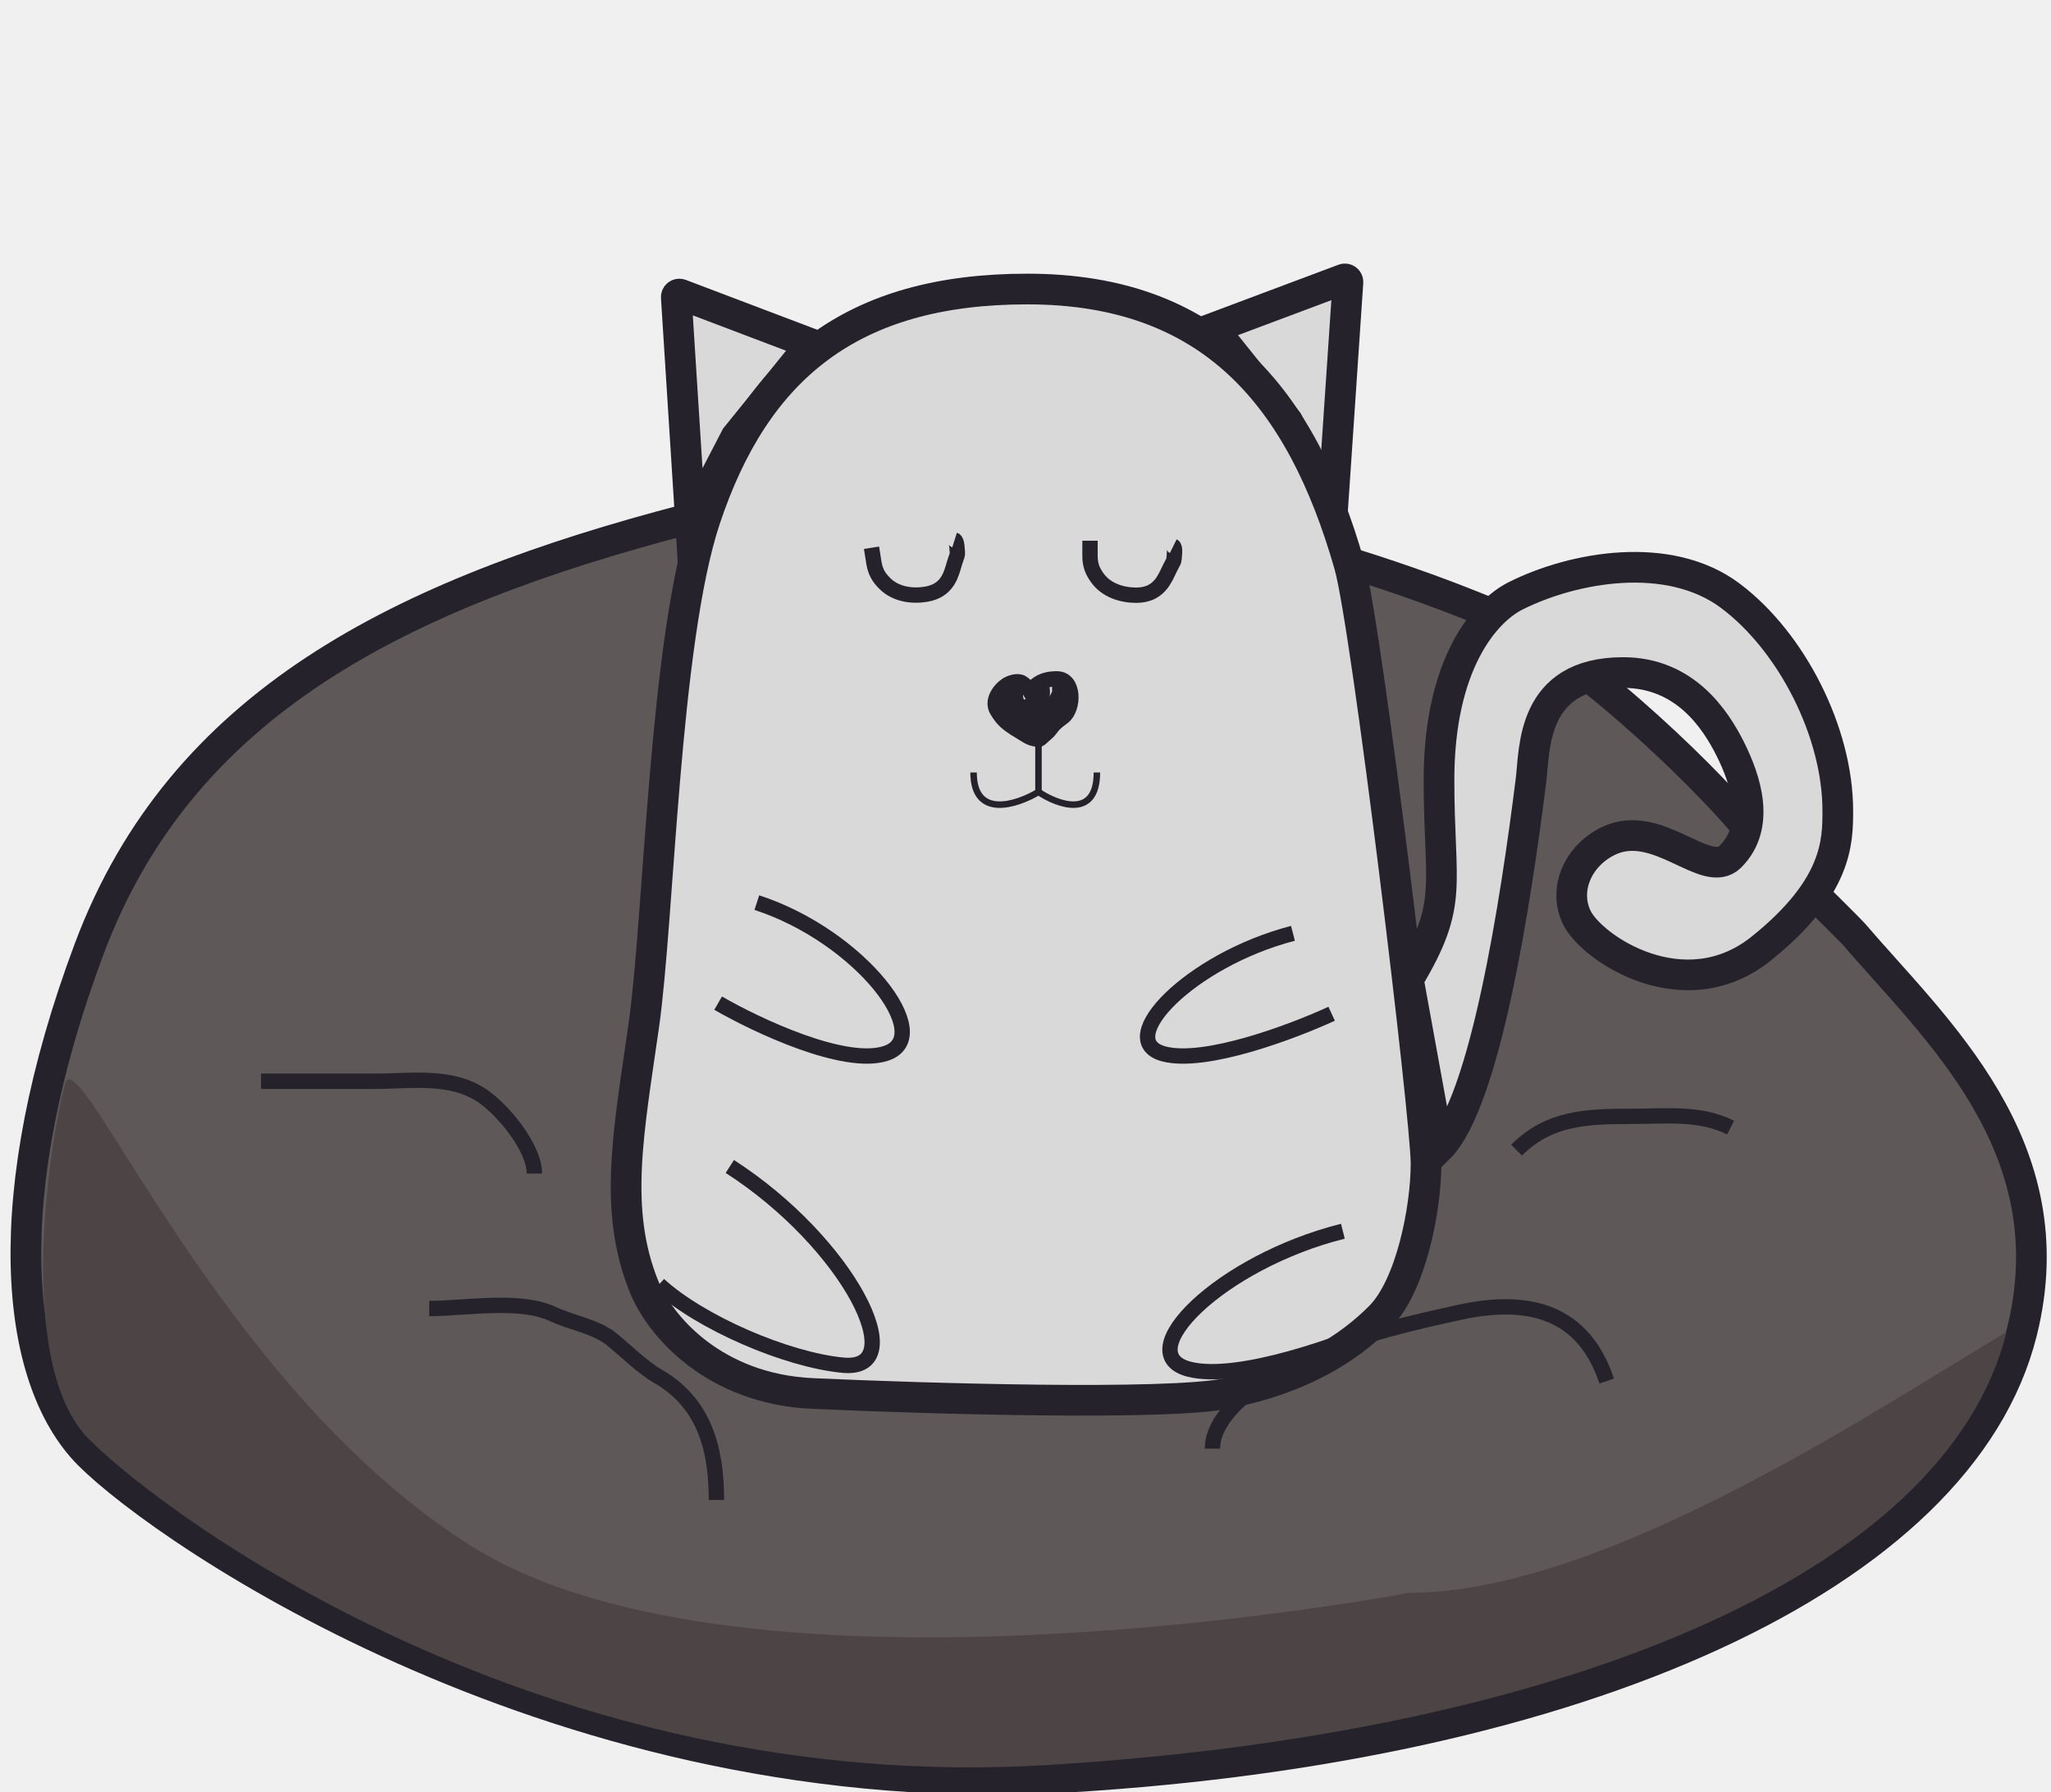
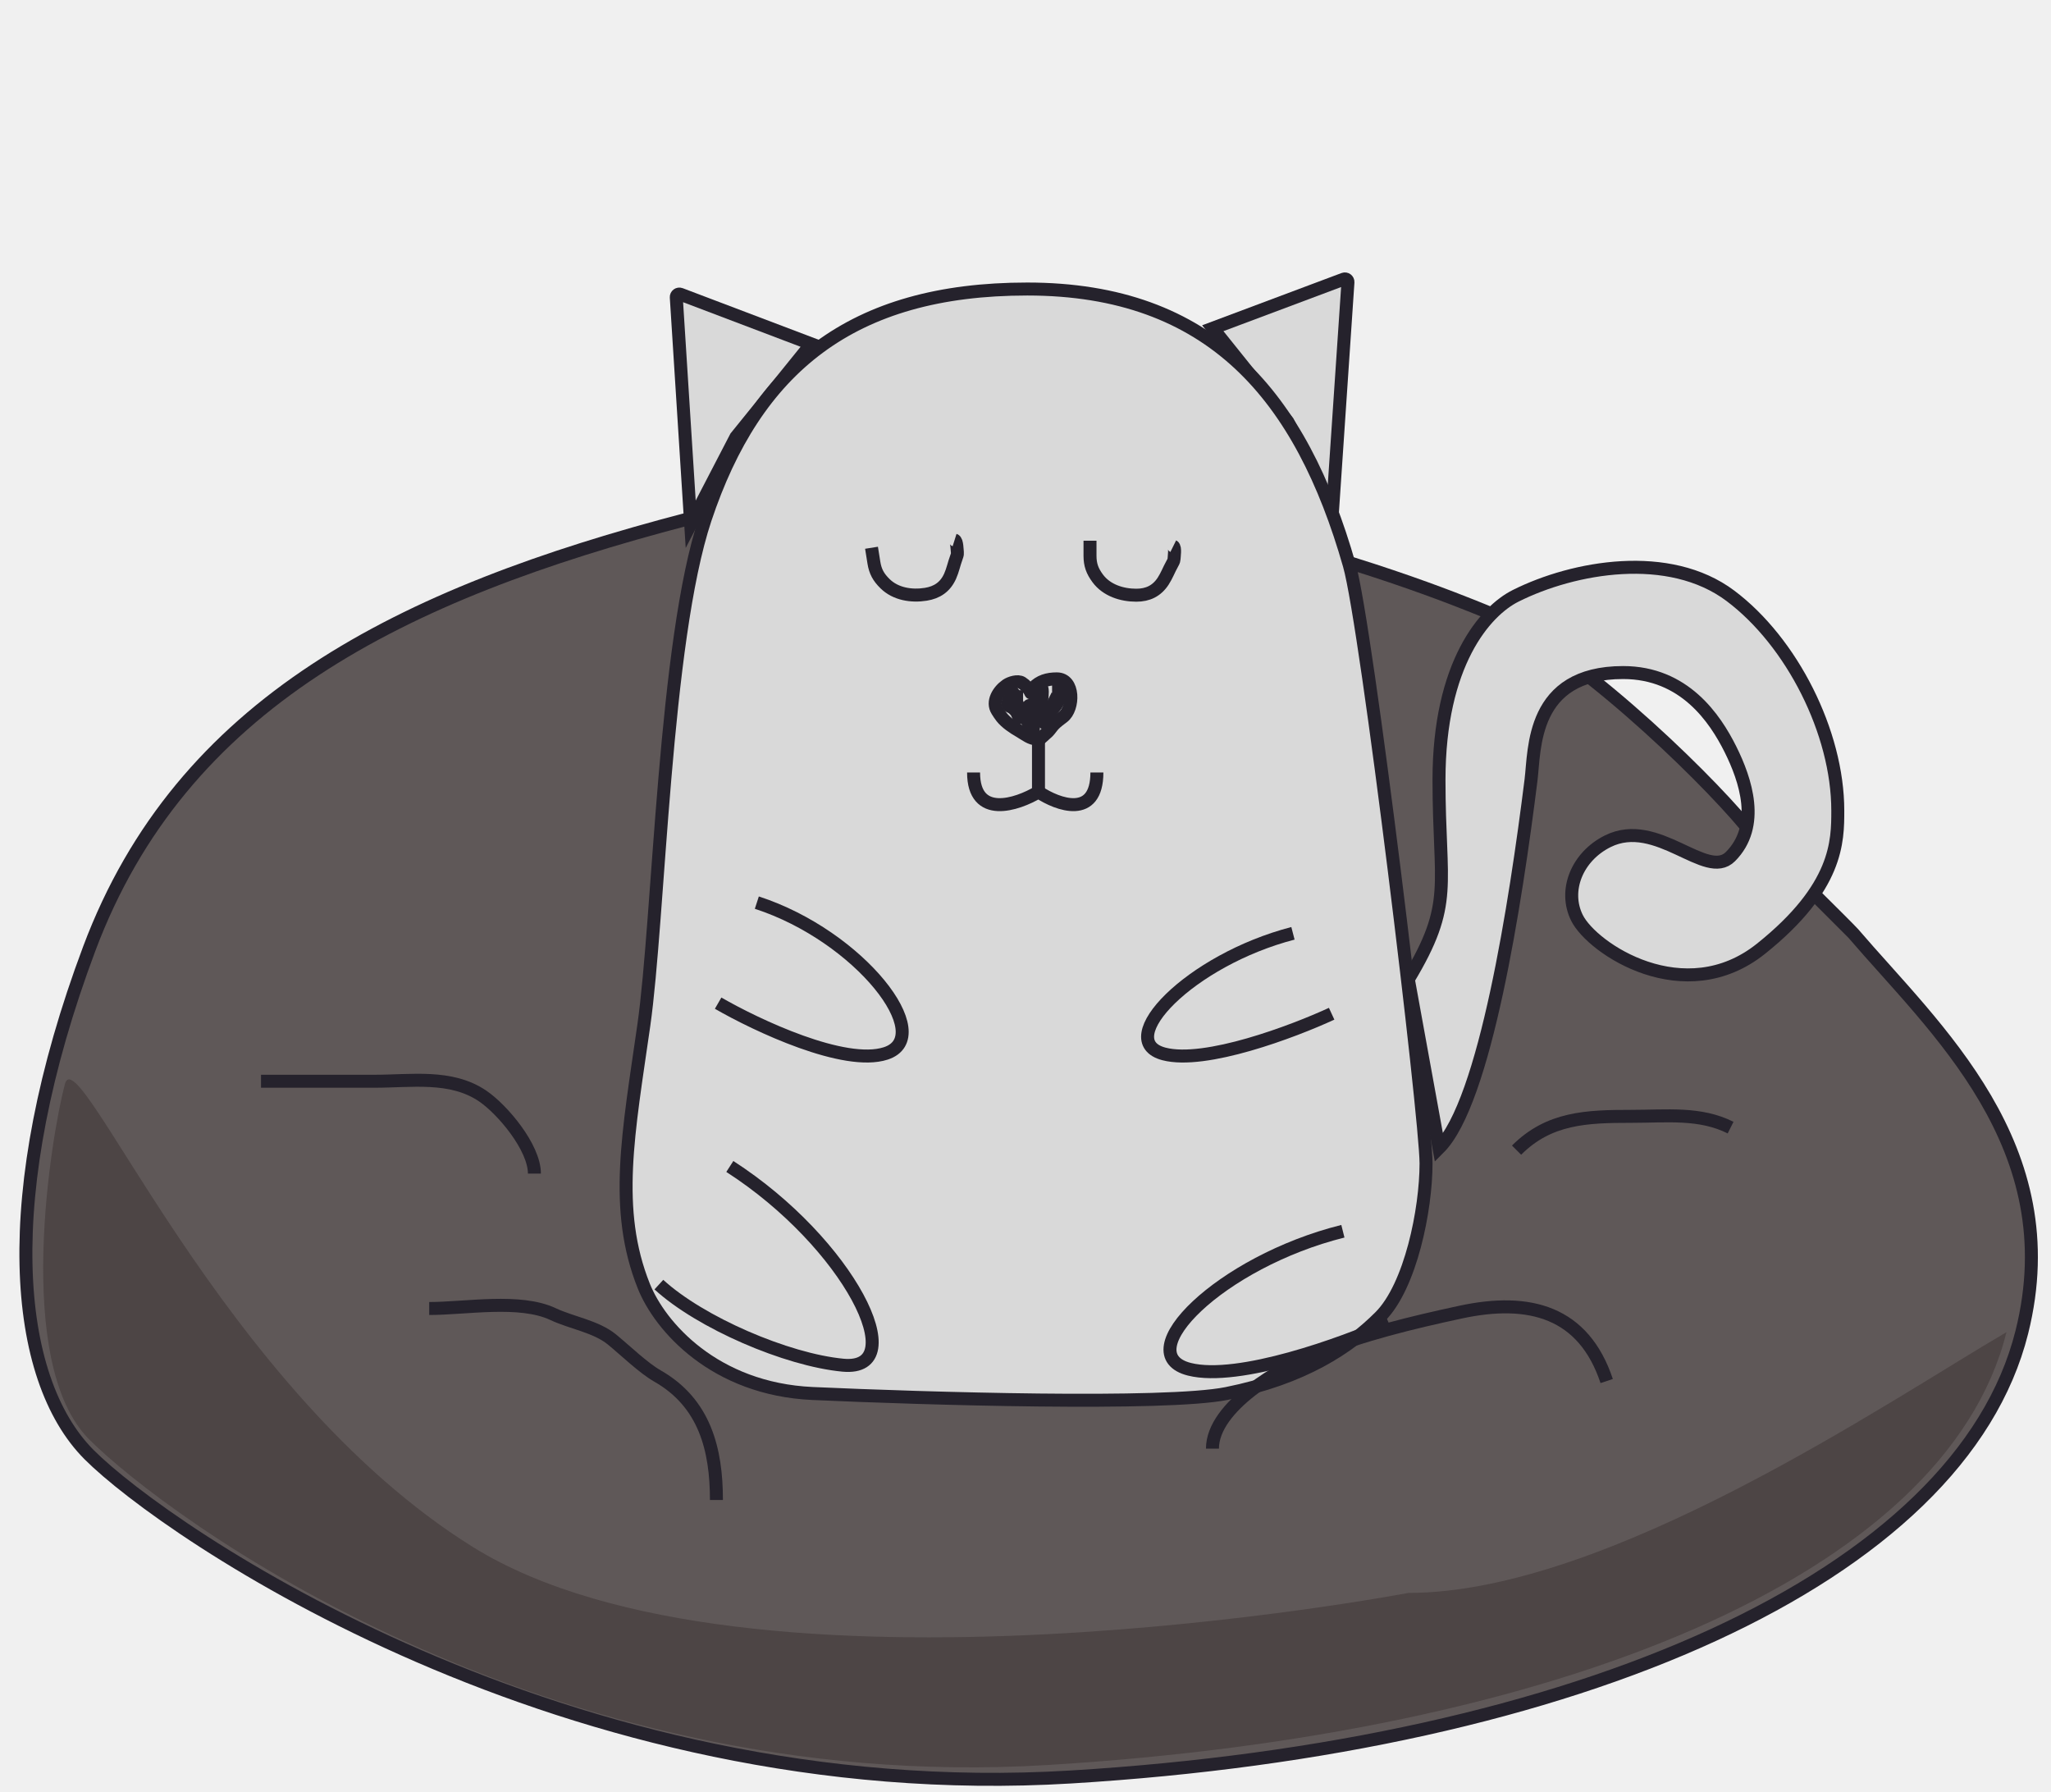
<svg xmlns="http://www.w3.org/2000/svg" width="158" height="138" viewBox="0 0 158 138" fill="none">
  <g clipPath="url(#clip0_1163_32392)">
    <path d="M6.878 112.059C0.97 106.151 -0.211 91.971 6.878 73.066C13.967 54.161 30.806 45.763 52.959 39.984C80.135 32.895 111.057 45.719 114.4 47.073C120.897 49.706 130.942 59.362 134.486 63.615L138.786 67.915C140.71 69.824 142.587 71.687 142.757 71.886C149.023 79.206 159.334 88.286 155.754 102.606C151.028 121.511 121.489 134.508 82.498 136.872C43.507 139.235 12.786 117.967 6.878 112.059Z" fill="#5F5858" />
-     <path d="M134.486 63.615C134.8 63.992 142.406 71.476 142.757 71.886M134.486 63.615L142.757 71.886M134.486 63.615C130.942 59.362 120.897 49.706 114.4 47.073C111.057 45.719 80.135 32.895 52.959 39.984C30.806 45.763 13.967 54.161 6.878 73.066C-0.211 91.971 0.97 106.151 6.878 112.059C12.786 117.967 43.507 139.235 82.498 136.872C121.489 134.508 151.028 121.511 155.754 102.606C159.334 88.286 149.023 79.206 142.757 71.886" stroke="#25222C" stroke-width="2.363" />
-     <path d="M33.065 100.787C35.909 100.787 40.045 100.014 42.609 101.221C44.032 101.89 45.915 102.17 47.141 103.173C48.195 104.036 49.548 105.358 50.66 105.993C54.289 108.067 55.191 111.64 55.191 115.538" stroke="#25222C" stroke-width="1.182" strokeLinecap="round" />
-     <path d="M116.83 88.589C119.328 86.091 122.209 85.986 125.676 85.986C128.407 85.986 130.946 85.668 133.317 86.854" stroke="#25222C" stroke-width="1.182" strokeLinecap="round" />
-     <path d="M103.84 21.735L102.66 39.209L99.202 32.48L93.427 25.282L103.521 21.498C103.682 21.438 103.851 21.564 103.84 21.735Z" fill="#D9D9D9" stroke="#25222C" stroke-width="2.363" />
-     <path d="M52.098 22.901L53.209 40.379L56.694 33.664L62.497 26.488L52.418 22.665C52.257 22.604 52.087 22.729 52.098 22.901Z" fill="#D9D9D9" stroke="#25222C" stroke-width="2.363" />
-     <path d="M94.496 107.334C89.77 108.279 71.259 107.728 62.594 107.334C55.036 106.99 50.838 102.166 49.597 99.063C47.233 93.155 48.415 87.246 49.597 78.975C50.778 70.704 51.173 49.438 54.323 39.984C58.202 28.345 65.583 22.262 79.136 22.262C93.314 22.262 100.235 30.531 103.948 43.53C105.287 48.214 109.856 86.066 109.856 89.61C109.856 93.155 108.675 99.063 106.311 101.426C103.948 103.789 100.404 106.152 94.496 107.334Z" fill="#D9D9D9" stroke="#25222C" stroke-width="2.363" />
-     <path d="M80 61V57" stroke="#25222C" stroke-width="0.5" />
-     <path d="M83.969 41.65C83.969 42.035 83.969 42.419 83.969 42.803C83.969 43.501 84.141 43.979 84.565 44.551C85.248 45.473 86.424 45.846 87.535 45.846C88.423 45.846 89.11 45.52 89.603 44.767C89.881 44.343 90.05 43.877 90.293 43.445C90.346 43.35 90.439 43.188 90.442 43.076C90.448 42.878 90.564 42.16 90.382 42.07" stroke="#25222C" stroke-width="1.182" strokeLinecap="round" />
-     <path d="M67.138 42.191C67.198 42.571 67.258 42.95 67.319 43.329C67.429 44.019 67.674 44.464 68.183 44.962C69.002 45.765 70.223 45.949 71.32 45.774C72.196 45.634 72.824 45.204 73.192 44.383C73.4 43.92 73.493 43.434 73.665 42.969C73.703 42.867 73.77 42.692 73.755 42.581C73.729 42.385 73.731 41.658 73.537 41.597" stroke="#25222C" stroke-width="1.182" strokeLinecap="round" />
-     <path d="M99.604 71.889C91.657 73.953 85.697 80.147 89.67 81.18C92.849 82.006 99.604 79.459 102.584 78.083" stroke="#25222C" stroke-width="1.182" strokeLinecap="round" />
-     <path d="M103.45 94.836C93.997 97.199 86.908 104.288 91.634 105.47C95.415 106.415 103.45 103.501 106.995 101.925" stroke="#25222C" stroke-width="1.182" strokeLinecap="round" />
-     <path d="M58.303 69.525C66.249 72.106 72.21 79.849 68.236 81.139C65.058 82.172 58.303 78.989 55.322 77.268" stroke="#25222C" stroke-width="1.182" strokeLinecap="round" />
-     <path d="M110.854 60.071C110.854 68.342 112.036 69.526 108.491 75.432L110.854 88.431C114.399 84.886 116.762 69.526 117.944 60.071C118.237 57.724 117.944 51.806 125.033 51.803C129.759 51.8 132.122 55.345 133.304 57.71C134.483 60.072 135.667 63.616 133.304 65.981C131.437 67.85 127.665 62.897 123.851 64.8C121.488 65.979 120.431 68.594 121.488 70.707C122.67 73.068 129.759 77.797 135.667 73.07C141.575 68.344 141.575 64.8 141.575 62.437C141.575 56.409 138.03 49.437 133.304 45.893C128.578 42.348 121.244 43.649 116.762 45.892C114.399 47.074 110.854 51.124 110.854 60.071Z" fill="#D9D9D9" stroke="#25222C" stroke-width="2.363" />
-     <path d="M56.222 89.847C65.391 95.752 70.369 105.667 64.94 105.154C60.597 104.744 53.949 101.874 50.757 98.948" stroke="#25222C" stroke-width="1.182" strokeLinecap="round" />
-     <path d="M75 59.5C75 63.1 78.333 62 80 61C81.5 62 84.5 63.1 84.5 59.5" stroke="#25222C" stroke-width="0.5" />
-     <path d="M78.547 56.319C78.968 56.562 79.384 56.918 79.883 56.918C79.95 57.052 80.155 56.884 80.217 56.822C80.375 56.664 80.561 56.526 80.718 56.369C80.899 56.188 81.036 55.955 81.219 55.773C81.412 55.58 81.668 55.39 81.89 55.224C82.745 54.582 82.79 52.289 81.412 52.289C80.697 52.289 80.091 52.46 79.596 52.984C79.551 53.032 79.462 53.13 79.453 53.196C79.446 53.252 79.424 53.41 79.403 53.358C79.288 53.07 78.985 52.762 78.727 52.597C78.412 52.394 77.803 52.593 77.537 52.777C76.921 53.2 76.384 54.054 76.826 54.744C76.934 54.913 77.038 55.08 77.163 55.237C77.507 55.672 78.073 56.046 78.547 56.319Z" stroke="#25222C" stroke-width="1.182" strokeLinecap="round" />
-     <path d="M78.814 53.663C78.674 53.663 78.534 53.663 78.393 53.663C78.266 53.663 78.237 53.813 78.192 53.909C78.167 53.962 78.179 54.033 78.179 54.09C78.179 54.268 78.183 54.453 78.237 54.625C78.292 54.802 78.366 54.971 78.446 55.138C78.461 55.171 78.483 55.28 78.532 55.286C78.692 55.303 78.379 54.915 78.354 54.886C78.243 54.754 78.113 54.598 77.967 54.502C77.898 54.456 77.813 54.435 77.745 54.39C77.488 54.218 77.756 53.831 77.885 53.674C77.953 53.591 77.98 53.455 78.067 53.386C78.094 53.364 78.257 53.888 78.273 53.94C78.432 54.461 78.758 55.016 79.216 55.333C79.357 55.43 79.518 55.574 79.679 55.633C79.851 55.697 79.54 55.508 79.501 55.479C79.354 55.372 79.19 55.259 79.06 55.132C79.03 55.103 78.965 55.006 78.921 55.006C78.886 55.006 78.958 55.187 78.966 55.202C79.03 55.339 79.094 55.476 79.169 55.607C79.222 55.7 79.252 55.815 79.329 55.892C79.402 55.965 79.5 56.103 79.59 56.151C79.635 56.175 79.6 55.944 79.599 55.936C79.563 55.666 79.487 55.401 79.427 55.136C79.371 54.891 79.355 54.629 79.284 54.39C79.231 54.206 79.504 54.605 79.53 54.648C79.55 54.681 79.685 54.977 79.742 54.977C79.822 54.977 79.778 54.275 79.778 54.204C79.778 54.086 79.757 53.947 79.796 53.833C79.822 53.759 79.831 53.985 79.851 54.06C79.925 54.335 80.01 54.607 80.107 54.873C80.173 55.054 80.176 54.582 80.178 54.559C80.216 54.142 80.295 53.706 80.295 53.287C80.295 53.205 80.285 53.132 80.273 53.052C80.253 52.911 80.21 53.15 80.201 53.192C80.085 53.771 80.225 54.397 80.225 54.985C80.225 55.016 80.206 55.142 80.248 55.145C80.31 55.148 80.342 55.098 80.366 55.051" stroke="#25222C" stroke-width="1.182" strokeLinecap="round" />
-     <path d="M81.048 53.125C81.159 53.125 81.407 53.071 81.505 53.127C81.54 53.147 81.584 53.311 81.588 53.349C81.6 53.464 81.589 53.585 81.589 53.701C81.589 53.951 81.409 54.266 81.249 54.452C81.155 54.561 81.065 54.674 80.967 54.78C80.922 54.828 80.841 54.888 80.813 54.95C80.761 55.066 80.72 55.18 80.656 55.293C80.613 55.37 80.529 55.515 80.481 55.591C80.476 55.6 80.403 55.731 80.426 55.638C80.448 55.551 80.478 55.466 80.507 55.382C80.541 55.285 80.58 55.197 80.643 55.118C80.694 55.054 80.699 54.882 80.719 54.805C80.775 54.585 80.813 54.39 80.813 54.159C80.813 54.085 80.854 53.815 80.79 53.783" stroke="#25222C" stroke-width="1.182" strokeLinecap="round" />
-     <path d="M93.402 111.58C93.402 108.323 98.699 105.311 101.405 104.228C105.051 102.77 108.694 101.892 112.492 101.071C117.863 99.91 122.004 101.069 123.772 106.374" stroke="#25222C" stroke-width="1.182" strokeLinecap="round" />
-     <path d="M20.108 83.283C23.028 83.283 25.948 83.283 28.868 83.283C31.684 83.283 34.749 82.767 37.185 84.422C38.698 85.449 41.169 88.368 41.169 90.398" stroke="#25222C" stroke-width="1.182" strokeLinecap="round" />
+     <path d="M134.486 63.615C134.8 63.992 142.406 71.476 142.757 71.886M134.486 63.615L142.757 71.886M134.486 63.615C130.942 59.362 120.897 49.706 114.4 47.073C111.057 45.719 80.135 32.895 52.959 39.984C30.806 45.763 13.967 54.161 6.878 73.066C-0.211 91.971 0.97 106.151 6.878 112.059C12.786 117.967 43.507 139.235 82.498 136.872C121.489 134.508 151.028 121.511 155.754 102.606C159.334 88.286 149.023 79.206 142.757 71.886" stroke="#25222C" strokeWidth="2.363" />
+     <path d="M33.065 100.787C35.909 100.787 40.045 100.014 42.609 101.221C44.032 101.89 45.915 102.17 47.141 103.173C48.195 104.036 49.548 105.358 50.66 105.993C54.289 108.067 55.191 111.64 55.191 115.538" stroke="#25222C" strokeWidth="1.182" strokeLinecap="round" />
+     <path d="M116.83 88.589C119.328 86.091 122.209 85.986 125.676 85.986C128.407 85.986 130.946 85.668 133.317 86.854" stroke="#25222C" strokeWidth="1.182" strokeLinecap="round" />
+     <path d="M103.84 21.735L102.66 39.209L99.202 32.48L93.427 25.282L103.521 21.498C103.682 21.438 103.851 21.564 103.84 21.735Z" fill="#D9D9D9" stroke="#25222C" strokeWidth="2.363" />
+     <path d="M52.098 22.901L53.209 40.379L56.694 33.664L62.497 26.488L52.418 22.665C52.257 22.604 52.087 22.729 52.098 22.901Z" fill="#D9D9D9" stroke="#25222C" strokeWidth="2.363" />
+     <path d="M94.496 107.334C89.77 108.279 71.259 107.728 62.594 107.334C55.036 106.99 50.838 102.166 49.597 99.063C47.233 93.155 48.415 87.246 49.597 78.975C50.778 70.704 51.173 49.438 54.323 39.984C58.202 28.345 65.583 22.262 79.136 22.262C93.314 22.262 100.235 30.531 103.948 43.53C105.287 48.214 109.856 86.066 109.856 89.61C109.856 93.155 108.675 99.063 106.311 101.426C103.948 103.789 100.404 106.152 94.496 107.334Z" fill="#D9D9D9" stroke="#25222C" strokeWidth="2.363" />
+     <path d="M80 61V57" stroke="#25222C" strokeWidth="0.5" />
+     <path d="M83.969 41.65C83.969 42.035 83.969 42.419 83.969 42.803C83.969 43.501 84.141 43.979 84.565 44.551C85.248 45.473 86.424 45.846 87.535 45.846C88.423 45.846 89.11 45.52 89.603 44.767C89.881 44.343 90.05 43.877 90.293 43.445C90.346 43.35 90.439 43.188 90.442 43.076C90.448 42.878 90.564 42.16 90.382 42.07" stroke="#25222C" strokeWidth="1.182" strokeLinecap="round" />
+     <path d="M67.138 42.191C67.198 42.571 67.258 42.95 67.319 43.329C67.429 44.019 67.674 44.464 68.183 44.962C69.002 45.765 70.223 45.949 71.32 45.774C72.196 45.634 72.824 45.204 73.192 44.383C73.4 43.92 73.493 43.434 73.665 42.969C73.703 42.867 73.77 42.692 73.755 42.581C73.729 42.385 73.731 41.658 73.537 41.597" stroke="#25222C" strokeWidth="1.182" strokeLinecap="round" />
+     <path d="M99.604 71.889C91.657 73.953 85.697 80.147 89.67 81.18C92.849 82.006 99.604 79.459 102.584 78.083" stroke="#25222C" strokeWidth="1.182" strokeLinecap="round" />
+     <path d="M103.45 94.836C93.997 97.199 86.908 104.288 91.634 105.47C95.415 106.415 103.45 103.501 106.995 101.925" stroke="#25222C" strokeWidth="1.182" strokeLinecap="round" />
+     <path d="M58.303 69.525C66.249 72.106 72.21 79.849 68.236 81.139C65.058 82.172 58.303 78.989 55.322 77.268" stroke="#25222C" strokeWidth="1.182" strokeLinecap="round" />
+     <path d="M110.854 60.071C110.854 68.342 112.036 69.526 108.491 75.432L110.854 88.431C114.399 84.886 116.762 69.526 117.944 60.071C118.237 57.724 117.944 51.806 125.033 51.803C129.759 51.8 132.122 55.345 133.304 57.71C134.483 60.072 135.667 63.616 133.304 65.981C131.437 67.85 127.665 62.897 123.851 64.8C121.488 65.979 120.431 68.594 121.488 70.707C122.67 73.068 129.759 77.797 135.667 73.07C141.575 68.344 141.575 64.8 141.575 62.437C141.575 56.409 138.03 49.437 133.304 45.893C128.578 42.348 121.244 43.649 116.762 45.892C114.399 47.074 110.854 51.124 110.854 60.071Z" fill="#D9D9D9" stroke="#25222C" strokeWidth="2.363" />
+     <path d="M56.222 89.847C65.391 95.752 70.369 105.667 64.94 105.154C60.597 104.744 53.949 101.874 50.757 98.948" stroke="#25222C" strokeWidth="1.182" strokeLinecap="round" />
+     <path d="M75 59.5C75 63.1 78.333 62 80 61C81.5 62 84.5 63.1 84.5 59.5" stroke="#25222C" strokeWidth="0.5" />
+     <path d="M78.547 56.319C78.968 56.562 79.384 56.918 79.883 56.918C79.95 57.052 80.155 56.884 80.217 56.822C80.375 56.664 80.561 56.526 80.718 56.369C80.899 56.188 81.036 55.955 81.219 55.773C81.412 55.58 81.668 55.39 81.89 55.224C82.745 54.582 82.79 52.289 81.412 52.289C80.697 52.289 80.091 52.46 79.596 52.984C79.551 53.032 79.462 53.13 79.453 53.196C79.446 53.252 79.424 53.41 79.403 53.358C79.288 53.07 78.985 52.762 78.727 52.597C78.412 52.394 77.803 52.593 77.537 52.777C76.921 53.2 76.384 54.054 76.826 54.744C76.934 54.913 77.038 55.08 77.163 55.237C77.507 55.672 78.073 56.046 78.547 56.319Z" stroke="#25222C" strokeWidth="1.182" strokeLinecap="round" />
+     <path d="M78.814 53.663C78.674 53.663 78.534 53.663 78.393 53.663C78.266 53.663 78.237 53.813 78.192 53.909C78.167 53.962 78.179 54.033 78.179 54.09C78.179 54.268 78.183 54.453 78.237 54.625C78.292 54.802 78.366 54.971 78.446 55.138C78.461 55.171 78.483 55.28 78.532 55.286C78.692 55.303 78.379 54.915 78.354 54.886C78.243 54.754 78.113 54.598 77.967 54.502C77.898 54.456 77.813 54.435 77.745 54.39C77.488 54.218 77.756 53.831 77.885 53.674C77.953 53.591 77.98 53.455 78.067 53.386C78.094 53.364 78.257 53.888 78.273 53.94C78.432 54.461 78.758 55.016 79.216 55.333C79.357 55.43 79.518 55.574 79.679 55.633C79.851 55.697 79.54 55.508 79.501 55.479C79.354 55.372 79.19 55.259 79.06 55.132C79.03 55.103 78.965 55.006 78.921 55.006C78.886 55.006 78.958 55.187 78.966 55.202C79.03 55.339 79.094 55.476 79.169 55.607C79.222 55.7 79.252 55.815 79.329 55.892C79.402 55.965 79.5 56.103 79.59 56.151C79.635 56.175 79.6 55.944 79.599 55.936C79.563 55.666 79.487 55.401 79.427 55.136C79.371 54.891 79.355 54.629 79.284 54.39C79.231 54.206 79.504 54.605 79.53 54.648C79.55 54.681 79.685 54.977 79.742 54.977C79.822 54.977 79.778 54.275 79.778 54.204C79.778 54.086 79.757 53.947 79.796 53.833C79.822 53.759 79.831 53.985 79.851 54.06C79.925 54.335 80.01 54.607 80.107 54.873C80.173 55.054 80.176 54.582 80.178 54.559C80.216 54.142 80.295 53.706 80.295 53.287C80.295 53.205 80.285 53.132 80.273 53.052C80.253 52.911 80.21 53.15 80.201 53.192C80.085 53.771 80.225 54.397 80.225 54.985C80.225 55.016 80.206 55.142 80.248 55.145C80.31 55.148 80.342 55.098 80.366 55.051" stroke="#25222C" strokeWidth="1.182" strokeLinecap="round" />
+     <path d="M81.048 53.125C81.159 53.125 81.407 53.071 81.505 53.127C81.54 53.147 81.584 53.311 81.588 53.349C81.6 53.464 81.589 53.585 81.589 53.701C81.589 53.951 81.409 54.266 81.249 54.452C81.155 54.561 81.065 54.674 80.967 54.78C80.922 54.828 80.841 54.888 80.813 54.95C80.761 55.066 80.72 55.18 80.656 55.293C80.613 55.37 80.529 55.515 80.481 55.591C80.476 55.6 80.403 55.731 80.426 55.638C80.448 55.551 80.478 55.466 80.507 55.382C80.541 55.285 80.58 55.197 80.643 55.118C80.694 55.054 80.699 54.882 80.719 54.805C80.775 54.585 80.813 54.39 80.813 54.159C80.813 54.085 80.854 53.815 80.79 53.783" stroke="#25222C" strokeWidth="1.182" strokeLinecap="round" />
+     <path d="M93.402 111.58C93.402 108.323 98.699 105.311 101.405 104.228C105.051 102.77 108.694 101.892 112.492 101.071C117.863 99.91 122.004 101.069 123.772 106.374" stroke="#25222C" strokeWidth="1.182" strokeLinecap="round" />
+     <path d="M20.108 83.283C23.028 83.283 25.948 83.283 28.868 83.283C31.684 83.283 34.749 82.767 37.185 84.422C38.698 85.449 41.169 88.368 41.169 90.398" stroke="#25222C" strokeWidth="1.182" strokeLinecap="round" />
    <path d="M6.878 110.879C0.971 104.971 3.984 87.296 5 83.5C6.016 79.704 16.98 107.052 36.417 119.15C57.685 132.387 108.492 122.695 108.492 122.695C123.852 122.695 145.389 107.983 154.572 102.608C149.846 121.513 119.687 133.587 80.696 135.95C41.705 138.313 12.786 116.787 6.878 110.879Z" fill="#4D4545" />
  </g>
  <defs>
    <clipPath id="clip0_1163_32392">
      <rect width="158" height="138" fill="white" />
    </clipPath>
  </defs>
</svg>
